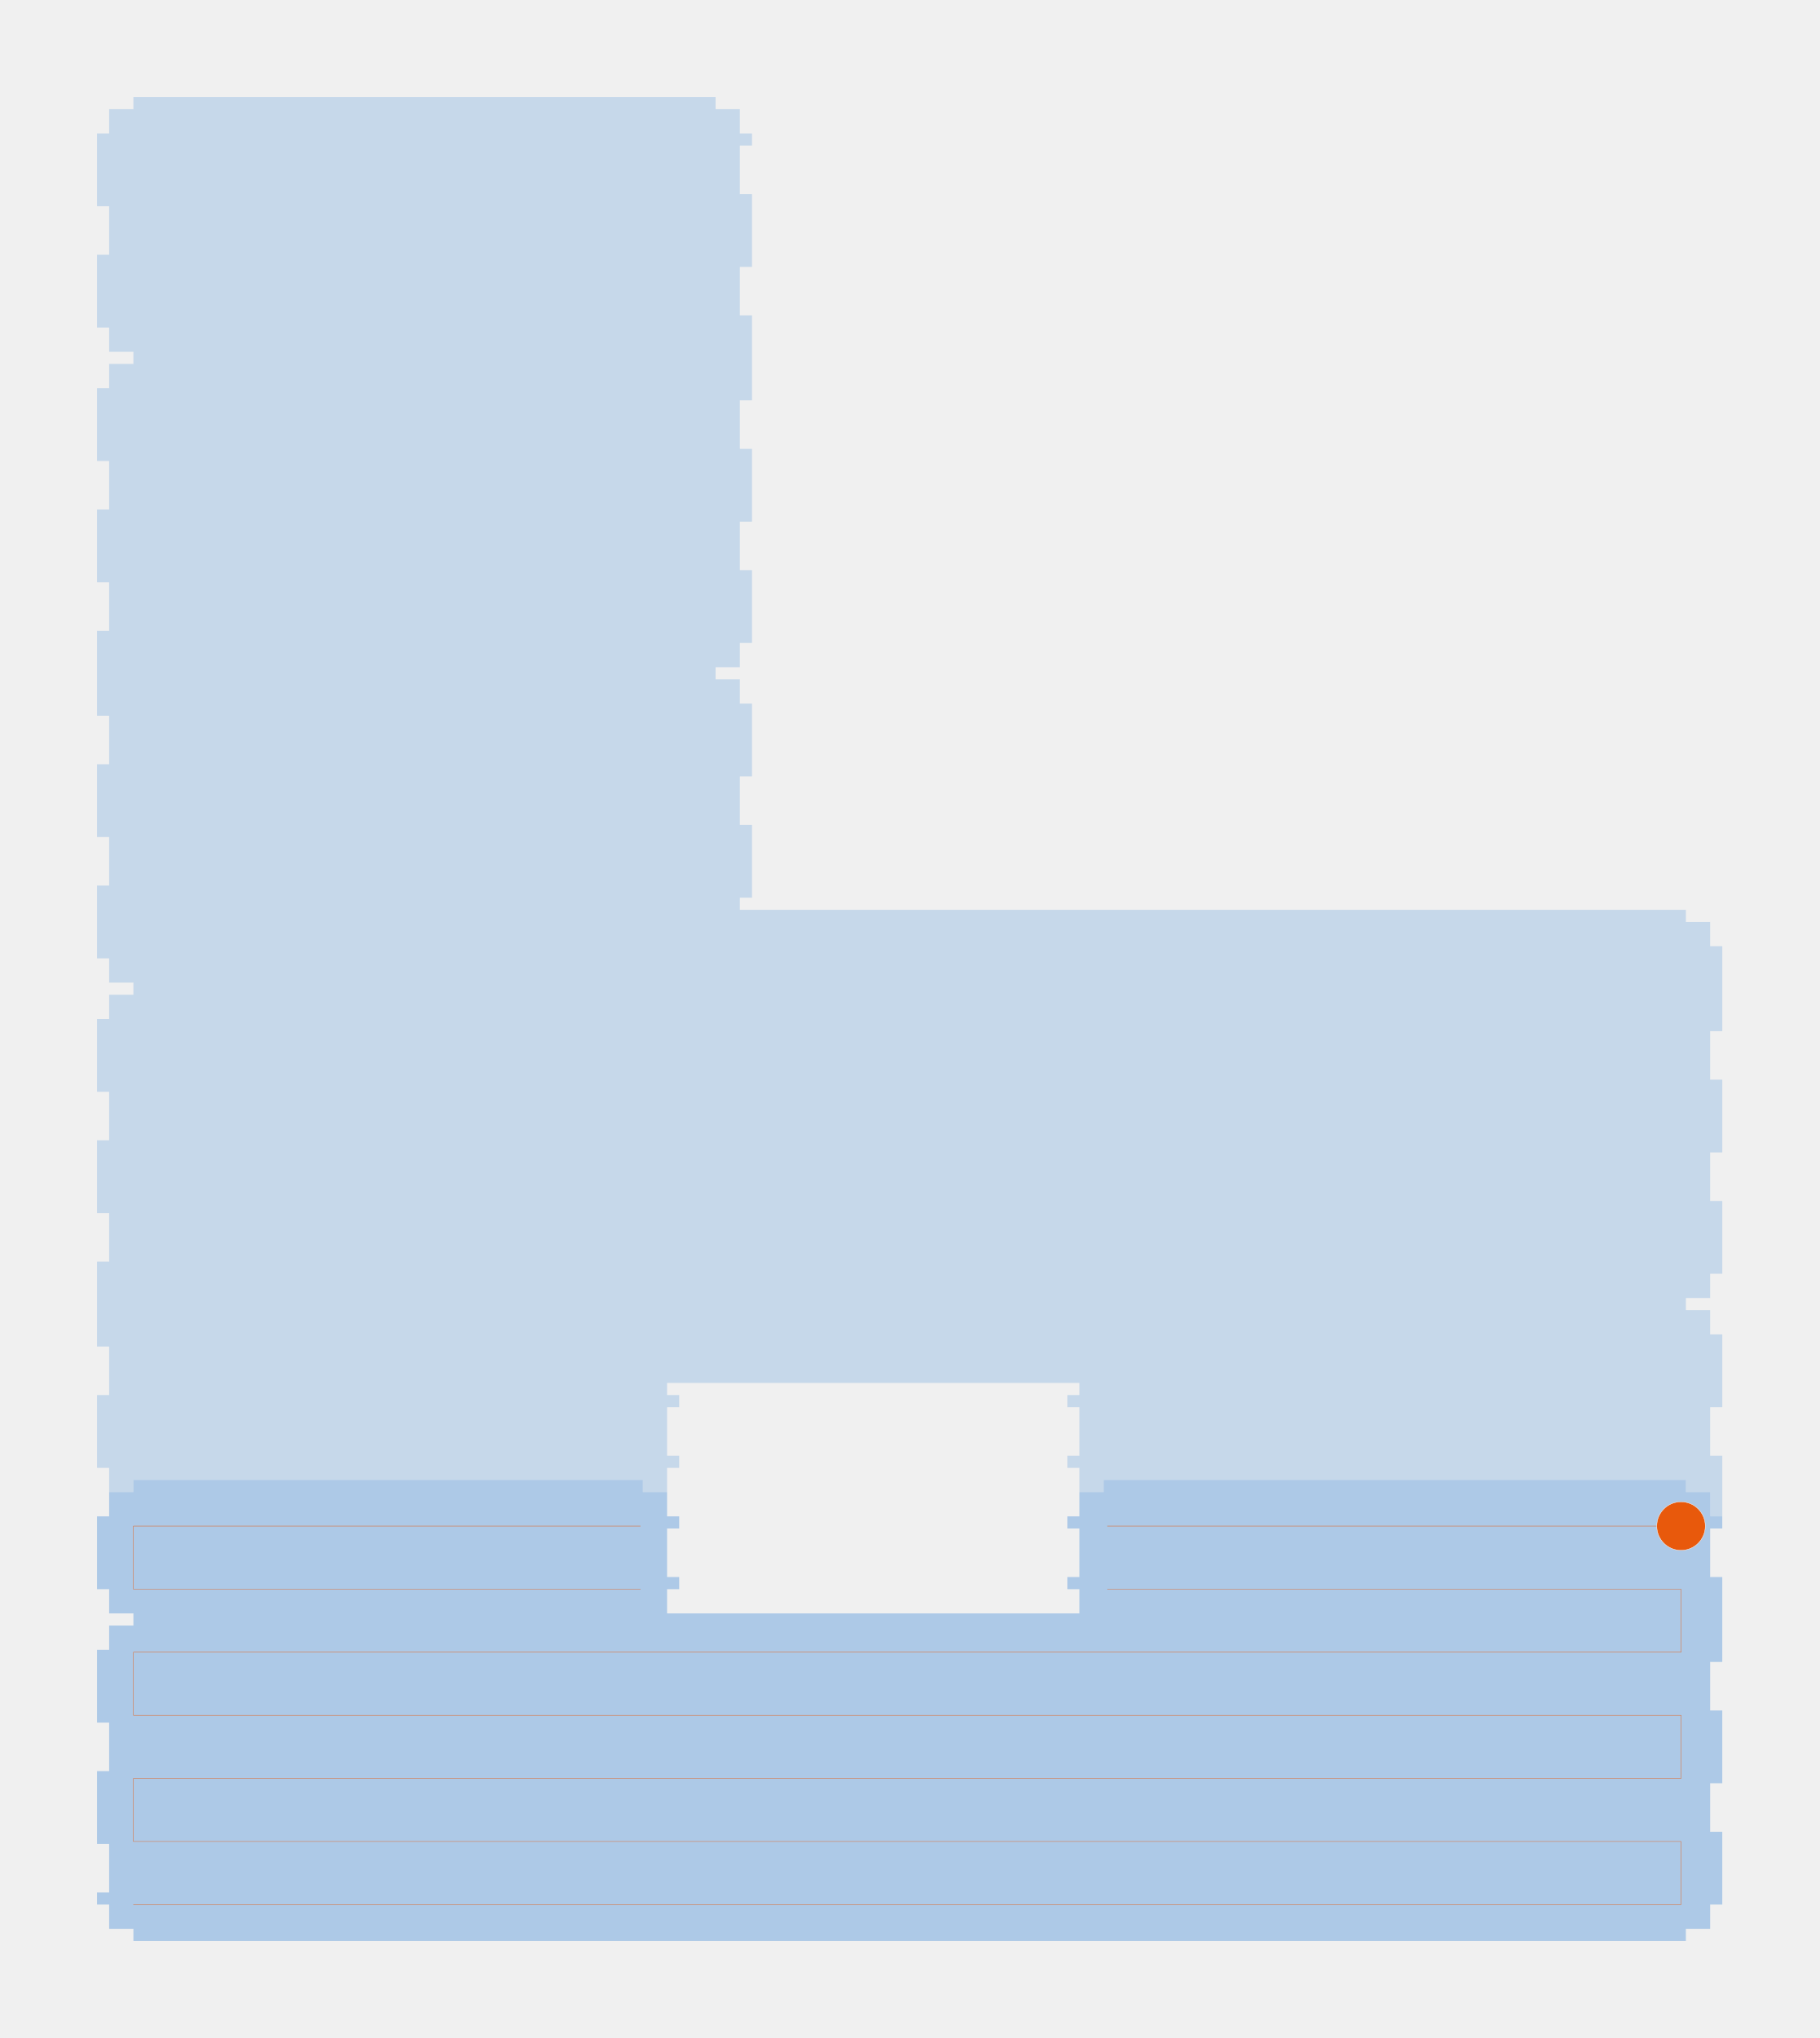
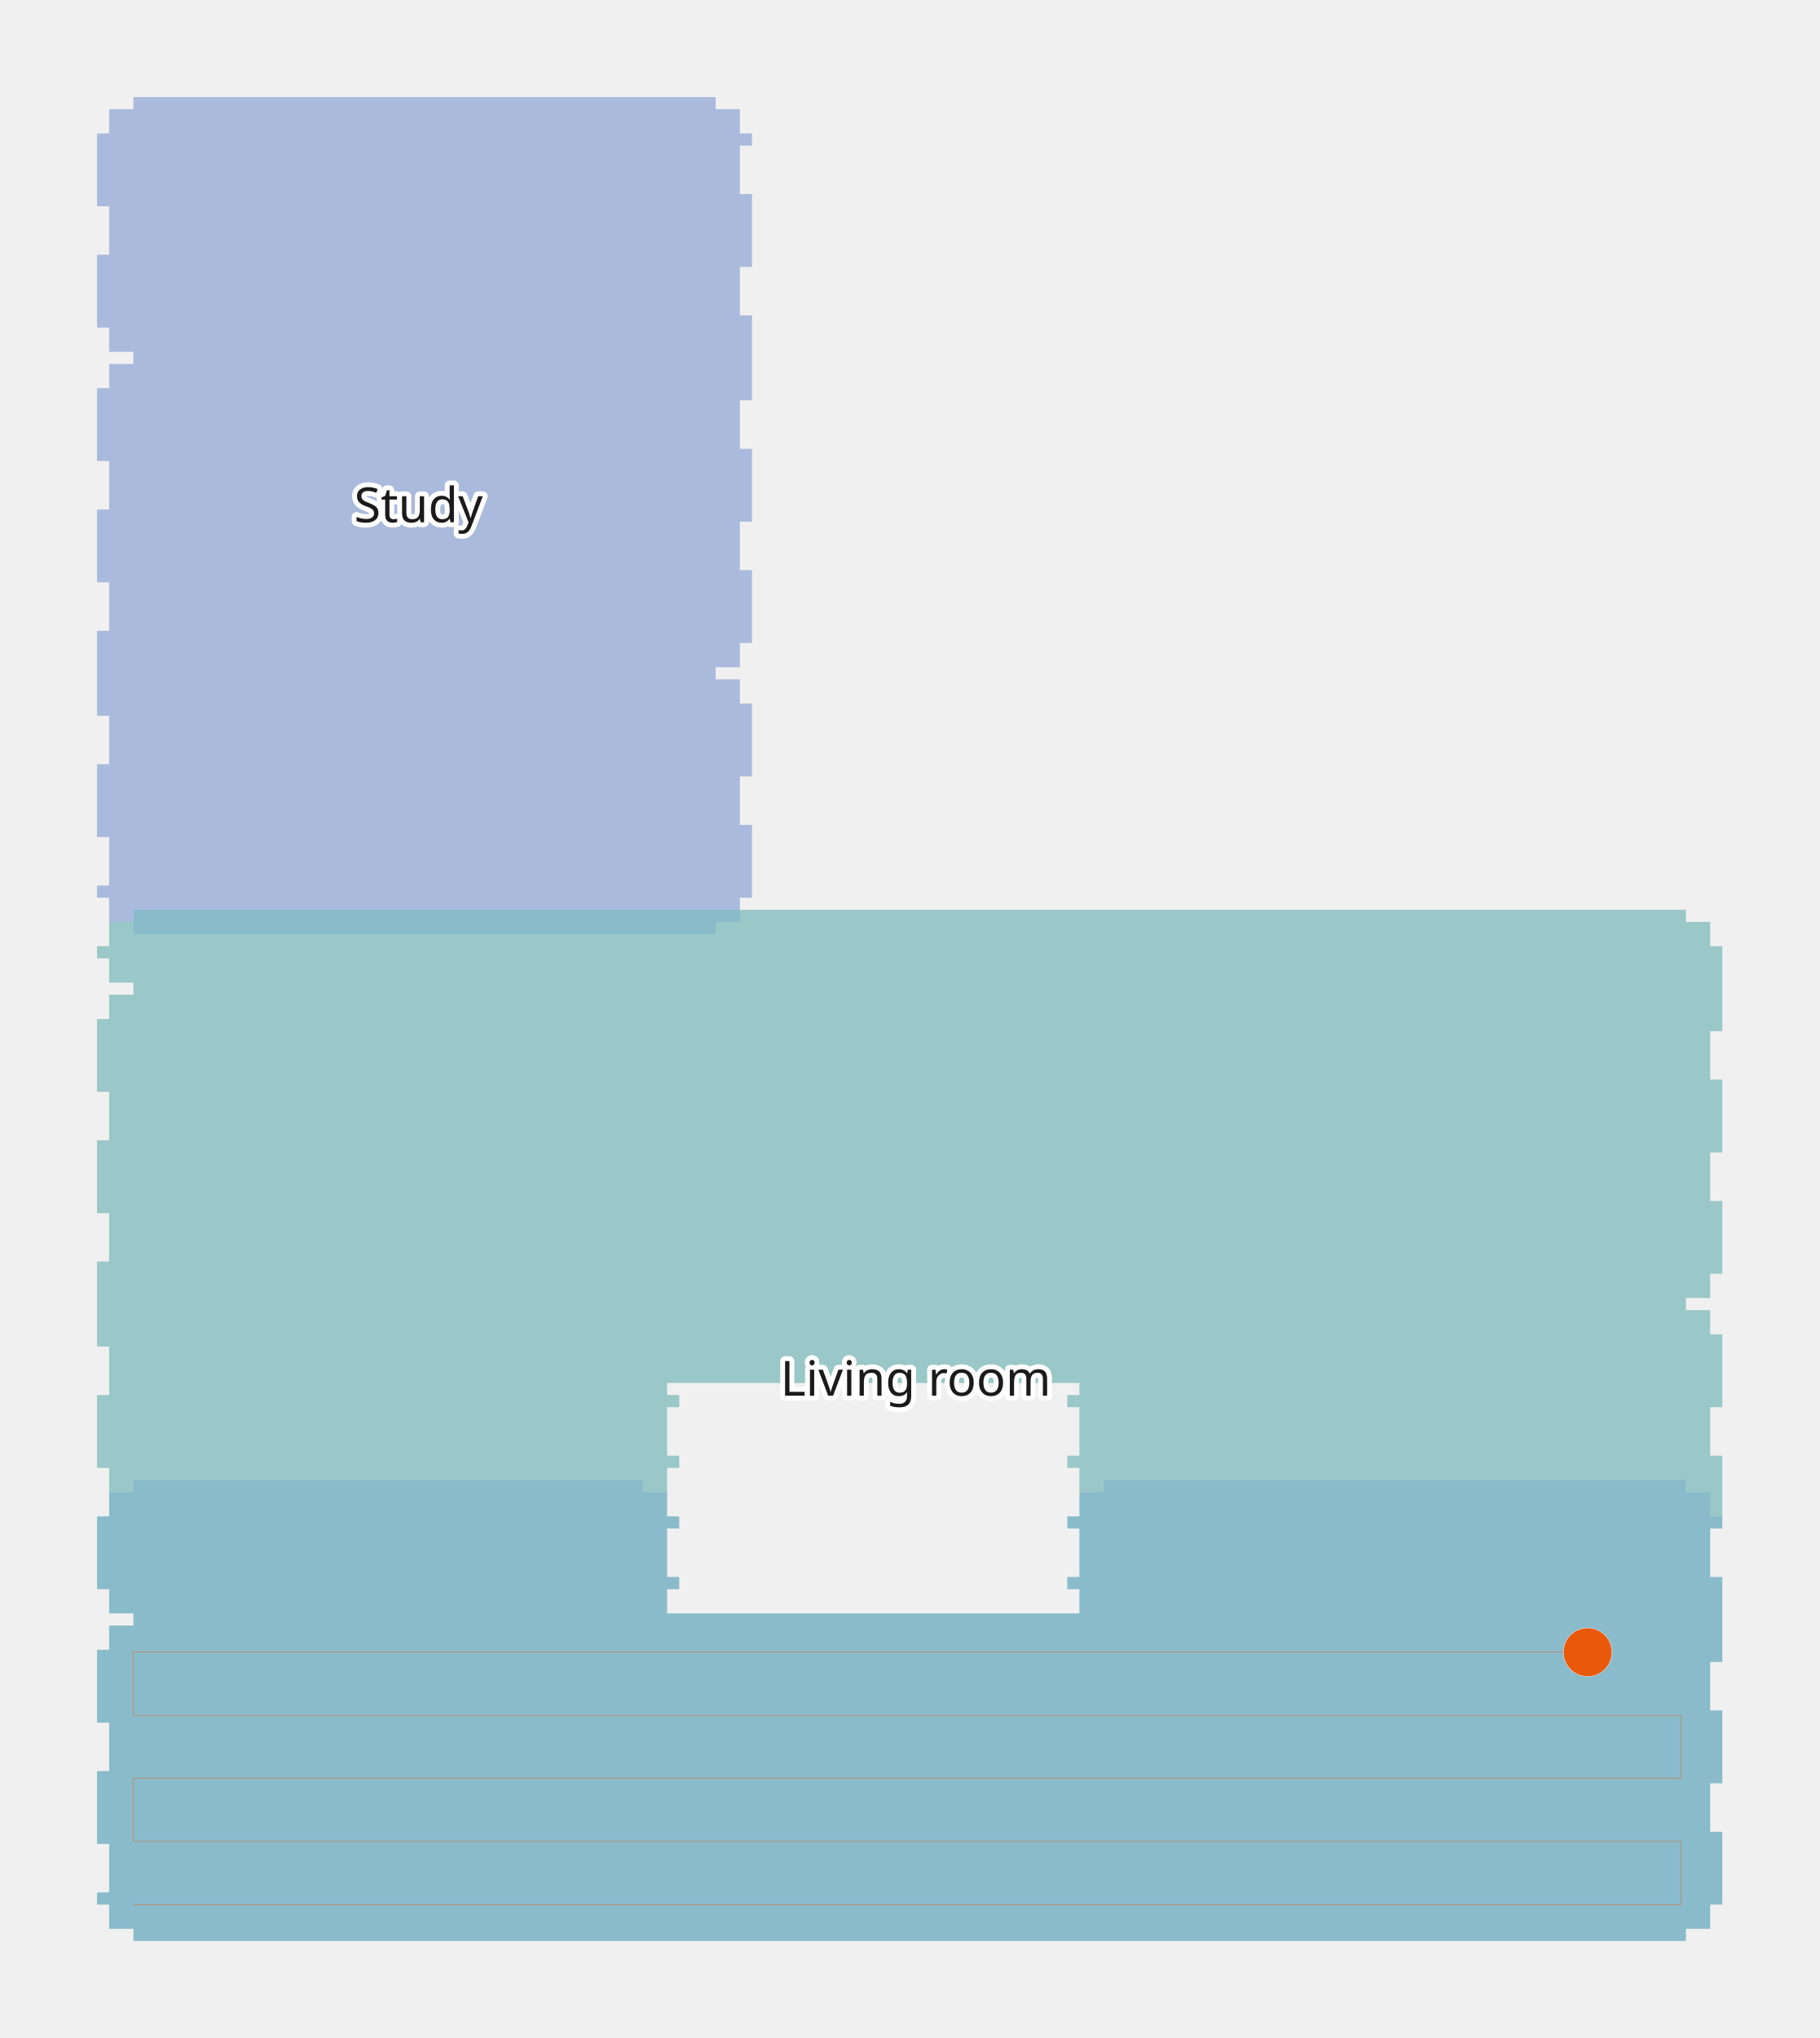
<svg xmlns="http://www.w3.org/2000/svg" role="img" viewBox="0 0 7500 8400">
  <g transform="scale(50)">
-     <path fill="#4a90d9" fill-opacity="0.25" d="M141 124h1v1h-1zM141 123h1v1h-1zM9 122h2v1h-2zM53 122h2v1h-2zM89 122h2v1h-2zM139 122h3v1h-3zM9 121h46v1h-46zM89 121h53v1h-53zM8 120h48v1h-48zM88 120h54v1h-54zM8 119h47v1h-47zM89 119h52v1h-52zM8 118h47v1h-47zM89 118h52v1h-52zM8 117h47v1h-47zM89 117h52v1h-52zM8 116h47v1h-47zM89 116h52v1h-52zM8 115h48v1h-48zM88 115h54v1h-54zM9 114h46v1h-46zM89 114h53v1h-53zM9 113h133v1h-133zM9 112h133v1h-133zM9 111h133v1h-133zM8 110h134v1h-134zM8 109h133v1h-133zM8 108h133v1h-133zM8 107h131v1h-131zM8 106h133v1h-133zM8 105h133v1h-133zM8 104h134v1h-134zM9 103h133v1h-133zM9 102h133v1h-133zM9 101h133v1h-133zM9 100h133v1h-133zM8 99h134v1h-134zM8 98h133v1h-133zM8 97h133v1h-133zM8 96h133v1h-133zM8 95h133v1h-133zM8 94h134v1h-134zM9 93h133v1h-133zM9 92h133v1h-133zM9 91h133v1h-133zM9 90h133v1h-133zM8 89h134v1h-134zM8 88h133v1h-133zM8 87h133v1h-133zM8 86h133v1h-133zM8 85h133v1h-133zM8 84h134v1h-134zM9 83h133v1h-133zM9 82h133v1h-133zM11 81h131v1h-131zM9 80h133v1h-133zM9 79h133v1h-133zM8 78h134v1h-134zM8 77h133v1h-133zM8 76h133v1h-133zM8 75h131v1h-131zM8 74h53v1h-53zM8 73h54v1h-54zM9 72h53v1h-53zM9 71h53v1h-53zM9 70h53v1h-53zM9 69h53v1h-53zM8 68h54v1h-54zM8 67h53v1h-53zM8 66h53v1h-53zM8 65h53v1h-53zM8 64h53v1h-53zM8 63h54v1h-54zM9 62h53v1h-53zM9 61h53v1h-53zM9 60h53v1h-53zM9 59h53v1h-53zM8 58h54v1h-54zM8 57h53v1h-53zM8 56h53v1h-53zM8 55h51v1h-51zM8 54h53v1h-53zM8 53h53v1h-53zM8 52h54v1h-54zM9 51h53v1h-53zM9 50h53v1h-53zM9 49h53v1h-53zM9 48h53v1h-53zM8 47h54v1h-54zM8 46h53v1h-53zM8 45h53v1h-53zM8 44h53v1h-53zM8 43h53v1h-53zM8 42h54v1h-54zM9 41h53v1h-53zM9 40h53v1h-53zM9 39h53v1h-53zM9 38h53v1h-53zM8 37h54v1h-54zM8 36h53v1h-53zM8 35h53v1h-53zM8 34h53v1h-53zM8 33h53v1h-53zM8 32h54v1h-54zM9 31h53v1h-53zM9 30h53v1h-53zM11 29h51v1h-51zM9 28h53v1h-53zM9 27h53v1h-53zM8 26h54v1h-54zM8 25h53v1h-53zM8 24h53v1h-53zM8 23h53v1h-53zM8 22h53v1h-53zM8 21h54v1h-54zM9 20h53v1h-53zM9 19h53v1h-53zM9 18h53v1h-53zM9 17h53v1h-53zM8 16h54v1h-54zM8 15h53v1h-53zM8 14h53v1h-53zM8 13h53v1h-53zM8 12h53v1h-53zM8 11h54v1h-54zM9 10h52v1h-52zM9 9h52v1h-52zM11 8h48v1h-48z" />
-     <path fill="#4a90d9" fill-opacity="0.4" d="M11 159h128v1h-128zM9 158h132v1h-132zM9 157h132v1h-132zM8 156h134v1h-134zM9 155h133v1h-133zM9 154h133v1h-133zM9 153h133v1h-133zM9 152h133v1h-133zM8 151h134v1h-134zM8 150h133v1h-133zM8 149h133v1h-133zM8 148h133v1h-133zM8 147h133v1h-133zM8 146h134v1h-134zM9 145h133v1h-133zM9 144h133v1h-133zM9 143h133v1h-133zM9 142h133v1h-133zM8 141h134v1h-134zM8 140h133v1h-133zM8 139h133v1h-133zM8 138h133v1h-133zM8 137h133v1h-133zM8 136h134v1h-134zM9 135h133v1h-133zM9 134h133v1h-133zM11 133h131v1h-131zM9 132h46v1h-46zM89 132h53v1h-53zM9 131h46v1h-46zM89 131h53v1h-53zM8 130h48v1h-48zM88 130h54v1h-54zM8 129h47v1h-47zM89 129h52v1h-52zM8 128h47v1h-47zM89 128h52v1h-52zM8 127h47v1h-47zM89 127h52v1h-52zM8 126h47v1h-47zM89 126h52v1h-52zM8 125h48v1h-48zM88 125h54v1h-54zM9 124h46v1h-46zM89 124h52v1h-52zM9 123h46v1h-46zM89 123h52v1h-52zM11 122h42v1h-42zM91 122h48v1h-48z" />
+     <path fill="#31a354" fill-opacity="0.3" d="M11 159h128v1h-128zM9 158h132v1h-132zM9 157h132v1h-132zM8 156h134v1h-134zM9 155h133v1h-133zM9 154h133v1h-133zM9 153h133v1h-133zM9 152h133v1h-133zM8 151h134v1h-134zM8 150h133v1h-133zM8 149h133v1h-133zM8 148h133v1h-133zM8 147h133v1h-133zM8 146h134v1h-134zM9 145h133v1h-133zM9 144h133v1h-133zM9 143h133v1h-133zM9 142h133v1h-133zM8 141h134v1h-134zM8 140h133v1h-133zM8 139h133v1h-133zM8 138h133v1h-133zM8 137h133v1h-133zM8 136h134v1h-134zM9 135h133v1h-133zM9 134h133v1h-133zM11 133h131v1h-131zM9 132h46v1h-46zM89 132h53v1h-53zM9 131h46v1h-46zM89 131h53v1h-53zM8 130h48v1h-48zM88 130h54v1h-54zM8 129h47v1h-47zM89 129h52v1h-52zM8 128h47v1h-47zM89 128h52v1h-52zM8 127h47v1h-47zM89 127h52v1h-52zM8 126h47v1h-47zM89 126h52v1h-52zM8 125h48v1h-48zM88 125h54v1h-54zM9 124h46v1h-46zM89 124h53v1h-53zM9 123h46v1h-46zM89 123h53v1h-53zM9 122h46v1h-46zM89 122h53v1h-53zM9 121h46v1h-46zM89 121h53v1h-53zM8 120h48v1h-48zM88 120h54v1h-54zM8 119h47v1h-47zM89 119h52v1h-52zM8 118h47v1h-47zM89 118h52v1h-52zM8 117h47v1h-47zM89 117h52v1h-52zM8 116h47v1h-47zM89 116h52v1h-52zM8 115h48v1h-48zM88 115h54v1h-54zM9 114h46v1h-46zM89 114h53v1h-53zM9 113h133v1h-133zM9 112h133v1h-133zM9 111h133v1h-133zM8 110h134v1h-134zM8 109h133v1h-133zM8 108h133v1h-133zM8 107h131v1h-131zM8 106h133v1h-133zM8 105h133v1h-133zM8 104h134v1h-134zM9 103h133v1h-133zM9 102h133v1h-133zM9 101h133v1h-133zM9 100h133v1h-133zM8 99h134v1h-134zM8 98h133v1h-133zM8 97h133v1h-133zM8 96h133v1h-133zM8 95h133v1h-133zM8 94h134v1h-134zM9 93h133v1h-133zM9 92h133v1h-133zM9 91h133v1h-133zM9 90h133v1h-133zM8 89h134v1h-134zM8 88h133v1h-133zM8 87h133v1h-133zM8 86h133v1h-133zM8 85h133v1h-133zM8 84h134v1h-134zM9 83h133v1h-133zM9 82h133v1h-133zM11 81h131v1h-131zM9 80h133v1h-133zM9 79h133v1h-133zM8 78h134v1h-134zM9 77h132v1h-132zM9 76h132v1h-132zM11 75h128v1h-128z" />
+     <path fill="#756bb1" fill-opacity="0.3" d="M9 75h2v1h-2zM9 74h52v1h-52zM8 73h54v1h-54zM9 72h53v1h-53zM9 71h53v1h-53zM9 70h53v1h-53zM9 69h53v1h-53zM8 68h54v1h-54zM8 67h53v1h-53zM8 66h53v1h-53zM8 65h53v1h-53zM8 64h53v1h-53zM8 63h54v1h-54zM9 62h53v1h-53zM9 61h53v1h-53zM9 60h53v1h-53zM9 59h53v1h-53zM8 58h54v1h-54zM8 57h53v1h-53zM8 56h53v1h-53zM8 55h51v1h-51zM8 54h53v1h-53zM8 53h53v1h-53zM8 52h54v1h-54zM9 51h53v1h-53zM9 50h53v1h-53zM9 49h53v1h-53zM9 48h53v1h-53zM8 47h54v1h-54zM8 46h53v1h-53zM8 45h53v1h-53zM8 44h53v1h-53zM8 43h53v1h-53zM8 42h54v1h-54zM9 41h53v1h-53zM9 40h53v1h-53zM9 39h53v1h-53zM9 38h53v1h-53zM8 37h54v1h-54zM8 36h53v1h-53zM8 35h53v1h-53zM8 34h53v1h-53zM8 33h53v1h-53zM8 32h54v1h-54zM9 31h53v1h-53zM9 30h53v1h-53zM11 29h51v1h-51zM9 28h53v1h-53zM9 27h53v1h-53zM8 26h54v1h-54zM8 25h53v1h-53zM8 24h53v1h-53zM8 23h53v1h-53zM8 22h53v1h-53zM8 21h54v1h-54zM9 20h53v1h-53zM9 19h53v1h-53zM9 18h53v1h-53zM9 17h53v1h-53zM8 16h54v1h-54zM8 15h53v1h-53zM8 14h53v1h-53zM8 13h53v1h-53zM8 12h53v1h-53zM8 11h54v1h-54zM9 10h52v1h-52zM9 9h52v1h-52zM11 8h48v1h-48z" />
+     <path fill="#4a90d9" fill-opacity="0.25" d="M141 124h1v1h-1zM141 123h1v1h-1zM9 122h2v1h-2zM53 122h2v1h-2zM89 122h2v1h-2zM139 122h3v1h-3zM9 121h46v1h-46zM89 121h53v1h-53zM8 120h48v1h-48zM88 120h54v1h-54zM8 119h47v1h-47zM89 119h52v1h-52zM8 118h47v1h-47zM89 118h52v1h-52zM8 117h47v1h-47zM89 117h52v1h-52zM8 116h47v1h-47zM89 116h52v1h-52zM8 115h48v1h-48zM88 115h54v1h-54zM9 114h46v1h-46zM89 114h53v1h-53zM9 113h133v1h-133zM9 112h133v1h-133zM9 111h133v1h-133zM8 110h134v1h-134zM8 109h133v1h-133zM8 108h133v1h-133zM8 107h131v1h-131zM8 106h133v1h-133zM8 105h133v1h-133zM8 104h134v1h-134zM9 103h133v1h-133zM9 102h133v1h-133zM9 101h133v1h-133zM9 100h133v1h-133zM8 99h134v1h-134zM8 98h133v1h-133zM8 97h133v1h-133zM8 96h133v1h-133zM8 95h133v1h-133zM8 94h134v1h-134zM9 93h133v1h-133zM9 92h133v1h-133zM9 91h133v1h-133zM9 90h133v1h-133zM8 89h134v1h-134zM8 88h133v1h-133zM8 87h133v1h-133zM8 86h133v1h-133zM8 85h133v1h-133zM8 84h134v1h-134zM9 83h133v1h-133zM9 82h133v1h-133zM11 81h131v1h-131zM9 80h133v1h-133zM9 79h133v1h-133zM8 78h134v1h-134zM9 77h132v1h-132zM9 76h2v1h-2zM59 76h82v1h-82zM9 75h2v1h-2zM61 75h78v1h-78zM9 74h52v1h-52zM8 73h54v1h-54zM9 72h53v1h-53zM9 71h53v1h-53zM9 70h53v1h-53zM9 69h53v1h-53zM8 68h54v1h-54zM8 67h53v1h-53zM8 66h53v1h-53zM8 65h53v1h-53zM8 64h53v1h-53zM8 63h54v1h-54zM9 62h53v1h-53zM9 61h53v1h-53zM9 60h53v1h-53zM9 59h53v1h-53zM8 58h54v1h-54zM8 57h53v1h-53zM8 56h53v1h-53zM8 55h51v1h-51zM8 54h53v1h-53zM8 53h53v1h-53zM8 52h54v1h-54zM9 51h53v1h-53zM9 50h53v1h-53zM9 49h53v1h-53zM9 48h53v1h-53zM8 47h54v1h-54zM8 46h53v1h-53zM8 45h53v1h-53zM8 44h53v1h-53zM8 43h53v1h-53zM8 42h54v1h-54zM9 41h53v1h-53zM9 40h53v1h-53zM9 39h53v1h-53zM9 38h53v1h-53zM8 37h54v1h-54zM8 36h53v1h-53zM8 35h53v1h-53zM8 34h53v1h-53zM8 33h53v1h-53zM8 32h54v1h-54zM9 31h53v1h-53zM9 30h53v1h-53zM11 29h51v1h-51zM9 28h53v1h-53zM9 27h53v1h-53zM8 26h54v1h-54zM8 25h53v1h-53zM8 24h53v1h-53zM8 23h53v1h-53zM8 22h53v1h-53zM8 21h54v1h-54zM9 20h53v1h-53zM9 19h53v1h-53zM9 18h53v1h-53zM9 17h53v1h-53zM8 16h54v1h-54zM8 15h53v1h-53zM8 14h53v1h-53zM8 13h53v1h-53zM8 12h53v1h-53zM8 11h54v1h-54zM9 10h52v1h-52zM9 9h52v1h-52zM11 8h48v1h-48z" />
+     <path fill="#4a90d9" fill-opacity="0.4" d="M11 159h128v1h-128zM9 158h132v1h-132zM9 157h132v1h-132zM8 156h134v1h-134zM9 155h133v1h-133zM9 154h133v1h-133zM9 153h133v1h-133zM9 152h133v1h-133zM8 151h134v1h-134zM8 150h133v1h-133zM8 149h133v1h-133zM8 148h133v1h-133zM8 147h133v1h-133zM8 146h134v1h-134zM9 145h133v1h-133zM9 144h133v1h-133zM9 143h133v1h-133zM9 142h133v1h-133zM8 141h134v1h-134zM8 140h133v1h-133zM8 139h133v1h-133zM8 138h133v1h-133zM8 137h133v1h-133zM8 136h134v1h-134zM9 135h133v1h-133zM9 134h133v1h-133zM11 133h131v1h-131zM9 132h46v1h-46zM89 132h53v1h-53zM9 131h46v1h-46zM89 131h53v1h-53zM8 130h48v1h-48zM88 130h54v1h-54zM8 129h47v1h-47zM89 129h52v1h-52zM8 128h47v1h-47zM89 128h52v1h-52zM8 127h47v1h-47zM89 127h52v1h-52zM8 126h47v1h-47zM89 126h52v1h-52zM8 125h48v1h-48zM88 125h54v1h-54zM9 124h46v1h-46zM89 124h52v1h-52zM9 123h46v1h-46zM89 123h52v1h-52zM11 122h42v1h-42zM91 122h48v1h-48zM11 76h48v1h-48zM11 75h50v1h-50z" />
  </g>
  <g fill="none" stroke="#e8590c" stroke-width="1.5" stroke-linecap="round" stroke-linejoin="round">
-     <polyline vector-effect="non-scaling-stroke" points="550,7850 605,7850 660,7850 715,7850 770,7850 825,7850 880,7850 935,7850 990,7850 1045,7850 1100,7850 1155,7850 1210,7850 1265,7850 1320,7850 1375,7850 1430,7850 1485,7850 1540,7850 1595,7850 1650,7850 1705,7850 1760,7850 1815,7850 1870,7850 1925,7850 1980,7850 2035,7850 2090,7850 2145,7850 2200,7850 2255,7850 2310,7850 2365,7850 2420,7850 2475,7850 2530,7850 2585,7850 2640,7850 2695,7850 2750,7850 2805,7850 2860,7850 2915,7850 2970,7850 3025,7850 3080,7850 3135,7850 3190,7850 3245,7850 3300,7850 3355,7850 3410,7850 3465,7850 3520,7850 3575,7850 3630,7850 3685,7850 3740,7850 3795,7850 3850,7850 3905,7850 3960,7850 4015,7850 4070,7850 4125,7850 4180,7850 4235,7850 4290,7850 4345,7850 4400,7850 4455,7850 4510,7850 4565,7850 4620,7850 4675,7850 4730,7850 4785,7850 4840,7850 4895,7850 4950,7850 5005,7850 5060,7850 5115,7850 5170,7850 5225,7850 5280,7850 5335,7850 5390,7850 5445,7850 5500,7850 5555,7850 5610,7850 5665,7850 5720,7850 5775,7850 5830,7850 5885,7850 5940,7850 5995,7850 6050,7850 6105,7850 6160,7850 6215,7850 6270,7850 6325,7850 6380,7850 6435,7850 6490,7850 6545,7850 6600,7850 6655,7850 6710,7850 6765,7850 6820,7850 6875,7850 6930,7850 6930,7590 6875,7590 6820,7590 6765,7590 6710,7590 6655,7590 6600,7590 6545,7590 6490,7590 6435,7590 6380,7590 6325,7590 6270,7590 6215,7590 6160,7590 6105,7590 6050,7590 5995,7590 5940,7590 5885,7590 5830,7590 5775,7590 5720,7590 5665,7590 5610,7590 5555,7590 5500,7590 5445,7590 5390,7590 5335,7590 5280,7590 5225,7590 5170,7590 5115,7590 5060,7590 5005,7590 4950,7590 4895,7590 4840,7590 4785,7590 4730,7590 4675,7590 4620,7590 4565,7590 4510,7590 4455,7590 4400,7590 4345,7590 4290,7590 4235,7590 4180,7590 4125,7590 4070,7590 4015,7590 3960,7590 3905,7590 3850,7590 3795,7590 3740,7590 3685,7590 3630,7590 3575,7590 3520,7590 3465,7590 3410,7590 3355,7590 3300,7590 3245,7590 3190,7590 3135,7590 3080,7590 3025,7590 2970,7590 2915,7590 2860,7590 2805,7590 2750,7590 2695,7590 2640,7590 2585,7590 2530,7590 2475,7590 2420,7590 2365,7590 2310,7590 2255,7590 2200,7590 2145,7590 2090,7590 2035,7590 1980,7590 1925,7590 1870,7590 1815,7590 1760,7590 1705,7590 1650,7590 1595,7590 1540,7590 1485,7590 1430,7590 1375,7590 1320,7590 1265,7590 1210,7590 1155,7590 1100,7590 1045,7590 990,7590 935,7590 880,7590 825,7590 770,7590 715,7590 660,7590 605,7590 550,7590 550,7330 605,7330 660,7330 715,7330 770,7330 825,7330 880,7330 935,7330 990,7330 1045,7330 1100,7330 1155,7330 1210,7330 1265,7330 1320,7330 1375,7330 1430,7330 1485,7330 1540,7330 1595,7330 1650,7330 1705,7330 1760,7330 1815,7330 1870,7330 1925,7330 1980,7330 2035,7330 2090,7330 2145,7330 2200,7330 2255,7330 2310,7330 2365,7330 2420,7330 2475,7330 2530,7330 2585,7330 2640,7330 2695,7330 2750,7330 2805,7330 2860,7330 2915,7330 2970,7330 3025,7330 3080,7330 3135,7330 3190,7330 3245,7330 3300,7330 3355,7330 3410,7330 3465,7330 3520,7330 3575,7330 3630,7330 3685,7330 3740,7330 3795,7330 3850,7330 3905,7330 3960,7330 4015,7330 4070,7330 4125,7330 4180,7330 4235,7330 4290,7330 4345,7330 4400,7330 4455,7330 4510,7330 4565,7330 4620,7330 4675,7330 4730,7330 4785,7330 4840,7330 4895,7330 4950,7330 5005,7330 5060,7330 5115,7330 5170,7330 5225,7330 5280,7330 5335,7330 5390,7330 5445,7330 5500,7330 5555,7330 5610,7330 5665,7330 5720,7330 5775,7330 5830,7330 5885,7330 5940,7330 5995,7330 6050,7330 6105,7330 6160,7330 6215,7330 6270,7330 6325,7330 6380,7330 6435,7330 6490,7330 6545,7330 6600,7330 6655,7330 6710,7330 6765,7330 6820,7330 6875,7330 6930,7330 6930,7070 6875,7070 6820,7070 6765,7070 6710,7070 6655,7070 6600,7070 6545,7070 6490,7070 6435,7070 6380,7070 6325,7070 6270,7070 6215,7070 6160,7070 6105,7070 6050,7070 5995,7070 5940,7070 5885,7070 5830,7070 5775,7070 5720,7070 5665,7070 5610,7070 5555,7070 5500,7070 5445,7070 5390,7070 5335,7070 5280,7070 5225,7070 5170,7070 5115,7070 5060,7070 5005,7070 4950,7070 4895,7070 4840,7070 4785,7070 4730,7070 4675,7070 4620,7070 4565,7070 4510,7070 4455,7070 4400,7070 4345,7070 4290,7070 4235,7070 4180,7070 4125,7070 4070,7070 4015,7070 3960,7070 3905,7070 3850,7070 3795,7070 3740,7070 3685,7070 3630,7070 3575,7070 3520,7070 3465,7070 3410,7070 3355,7070 3300,7070 3245,7070 3190,7070 3135,7070 3080,7070 3025,7070 2970,7070 2915,7070 2860,7070 2805,7070 2750,7070 2695,7070 2640,7070 2585,7070 2530,7070 2475,7070 2420,7070 2365,7070 2310,7070 2255,7070 2200,7070 2145,7070 2090,7070 2035,7070 1980,7070 1925,7070 1870,7070 1815,7070 1760,7070 1705,7070 1650,7070 1595,7070 1540,7070 1485,7070 1430,7070 1375,7070 1320,7070 1265,7070 1210,7070 1155,7070 1100,7070 1045,7070 990,7070 935,7070 880,7070 825,7070 770,7070 715,7070 660,7070 605,7070 550,7070 550,6810 605,6810 660,6810 715,6810 770,6810 825,6810 880,6810 935,6810 990,6810 1045,6810 1100,6810 1155,6810 1210,6810 1265,6810 1320,6810 1375,6810 1430,6810 1485,6810 1540,6810 1595,6810 1650,6810 1705,6810 1760,6810 1815,6810 1870,6810 1925,6810 1980,6810 2035,6810 2090,6810 2145,6810 2200,6810 2255,6810 2310,6810 2365,6810 2420,6810 2475,6810 2530,6810 2585,6810 2640,6810 2695,6810 2750,6810 2805,6810 2860,6810 2915,6810 2970,6810 3025,6810 3080,6810 3135,6810 3190,6810 3245,6810 3300,6810 3355,6810 3410,6810 3465,6810 3520,6810 3575,6810 3630,6810 3685,6810 3740,6810 3795,6810 3850,6810 3905,6810 3960,6810 4015,6810 4070,6810 4125,6810 4180,6810 4235,6810 4290,6810 4345,6810 4400,6810 4455,6810 4510,6810 4565,6810 4620,6810 4675,6810 4730,6810 4785,6810 4840,6810 4895,6810 4950,6810 5005,6810 5060,6810 5115,6810 5170,6810 5225,6810 5280,6810 5335,6810 5390,6810 5445,6810 5500,6810 5555,6810 5610,6810 5665,6810 5720,6810 5775,6810 5830,6810 5885,6810 5940,6810 5995,6810 6050,6810 6105,6810 6160,6810 6215,6810 6270,6810 6325,6810 6380,6810 6435,6810 6490,6810 6545,6810 6600,6810 6655,6810 6710,6810 6765,6810 6820,6810 6875,6810 6930,6810 6930,6550 6875,6550 6820,6550 6765,6550 6710,6550 6655,6550 6600,6550 6545,6550 6490,6550 6435,6550 6380,6550 6325,6550 6270,6550 6215,6550 6160,6550 6105,6550 6050,6550 5995,6550 5940,6550 5885,6550 5830,6550 5775,6550 5720,6550 5665,6550 5610,6550 5555,6550 5500,6550 5445,6550 5390,6550 5335,6550 5280,6550 5225,6550 5170,6550 5115,6550 5060,6550 5005,6550 4950,6550 4895,6550 4840,6550 4785,6550 4730,6550 4675,6550 4620,6550 4565,6550" />
-     <polyline vector-effect="non-scaling-stroke" points="2640,6550 2585,6550 2530,6550 2475,6550 2420,6550 2365,6550 2310,6550 2255,6550 2200,6550 2145,6550 2090,6550 2035,6550 1980,6550 1925,6550 1870,6550 1815,6550 1760,6550 1705,6550 1650,6550 1595,6550 1540,6550 1485,6550 1430,6550 1375,6550 1320,6550 1265,6550 1210,6550 1155,6550 1100,6550 1045,6550 990,6550 935,6550 880,6550 825,6550 770,6550 715,6550 660,6550 605,6550 550,6550 550,6290 605,6290 660,6290 715,6290 770,6290 825,6290 880,6290 935,6290 990,6290 1045,6290 1100,6290 1155,6290 1210,6290 1265,6290 1320,6290 1375,6290 1430,6290 1485,6290 1540,6290 1595,6290 1650,6290 1705,6290 1760,6290 1815,6290 1870,6290 1925,6290 1980,6290 2035,6290 2090,6290 2145,6290 2200,6290 2255,6290 2310,6290 2365,6290 2420,6290 2475,6290 2530,6290 2585,6290 2640,6290" />
-     <polyline vector-effect="non-scaling-stroke" points="4565,6290 4620,6290 4675,6290 4730,6290 4785,6290 4840,6290 4895,6290 4950,6290 5005,6290 5060,6290 5115,6290 5170,6290 5225,6290 5280,6290 5335,6290 5390,6290 5445,6290 5500,6290 5555,6290 5610,6290 5665,6290 5720,6290 5775,6290 5830,6290 5885,6290 5940,6290 5995,6290 6050,6290 6105,6290 6160,6290 6215,6290 6270,6290 6325,6290 6380,6290 6435,6290 6490,6290 6545,6290 6600,6290 6655,6290 6710,6290 6765,6290 6820,6290 6875,6290 6930,6290" />
+     <polyline vector-effect="non-scaling-stroke" points="550,7850 605,7850 660,7850 715,7850 770,7850 825,7850 880,7850 935,7850 990,7850 1045,7850 1100,7850 1155,7850 1210,7850 1265,7850 1320,7850 1375,7850 1430,7850 1485,7850 1540,7850 1595,7850 1650,7850 1705,7850 1760,7850 1815,7850 1870,7850 1925,7850 1980,7850 2035,7850 2090,7850 2145,7850 2200,7850 2255,7850 2310,7850 2365,7850 2420,7850 2475,7850 2530,7850 2585,7850 2640,7850 2695,7850 2750,7850 2805,7850 2860,7850 2915,7850 2970,7850 3025,7850 3080,7850 3135,7850 3190,7850 3245,7850 3300,7850 3355,7850 3410,7850 3465,7850 3520,7850 3575,7850 3630,7850 3685,7850 3740,7850 3795,7850 3850,7850 3905,7850 3960,7850 4015,7850 4070,7850 4125,7850 4180,7850 4235,7850 4290,7850 4345,7850 4400,7850 4455,7850 4510,7850 4565,7850 4620,7850 4675,7850 4730,7850 4785,7850 4840,7850 4895,7850 4950,7850 5005,7850 5060,7850 5115,7850 5170,7850 5225,7850 5280,7850 5335,7850 5390,7850 5445,7850 5500,7850 5555,7850 5610,7850 5665,7850 5720,7850 5775,7850 5830,7850 5885,7850 5940,7850 5995,7850 6050,7850 6105,7850 6160,7850 6215,7850 6270,7850 6325,7850 6380,7850 6435,7850 6490,7850 6545,7850 6600,7850 6655,7850 6710,7850 6765,7850 6820,7850 6875,7850 6930,7850 6930,7590 6875,7590 6820,7590 6765,7590 6710,7590 6655,7590 6600,7590 6545,7590 6490,7590 6435,7590 6380,7590 6325,7590 6270,7590 6215,7590 6160,7590 6105,7590 6050,7590 5995,7590 5940,7590 5885,7590 5830,7590 5775,7590 5720,7590 5665,7590 5610,7590 5555,7590 5500,7590 5445,7590 5390,7590 5335,7590 5280,7590 5225,7590 5170,7590 5115,7590 5060,7590 5005,7590 4950,7590 4895,7590 4840,7590 4785,7590 4730,7590 4675,7590 4620,7590 4565,7590 4510,7590 4455,7590 4400,7590 4345,7590 4290,7590 4235,7590 4180,7590 4125,7590 4070,7590 4015,7590 3960,7590 3905,7590 3850,7590 3795,7590 3740,7590 3685,7590 3630,7590 3575,7590 3520,7590 3465,7590 3410,7590 3355,7590 3300,7590 3245,7590 3190,7590 3135,7590 3080,7590 3025,7590 2970,7590 2915,7590 2860,7590 2805,7590 2750,7590 2695,7590 2640,7590 2585,7590 2530,7590 2475,7590 2420,7590 2365,7590 2310,7590 2255,7590 2200,7590 2145,7590 2090,7590 2035,7590 1980,7590 1925,7590 1870,7590 1815,7590 1760,7590 1705,7590 1650,7590 1595,7590 1540,7590 1485,7590 1430,7590 1375,7590 1320,7590 1265,7590 1210,7590 1155,7590 1100,7590 1045,7590 990,7590 935,7590 880,7590 825,7590 770,7590 715,7590 660,7590 605,7590 550,7590 550,7330 605,7330 660,7330 715,7330 770,7330 825,7330 880,7330 935,7330 990,7330 1045,7330 1100,7330 1155,7330 1210,7330 1265,7330 1320,7330 1375,7330 1430,7330 1485,7330 1540,7330 1595,7330 1650,7330 1705,7330 1760,7330 1815,7330 1870,7330 1925,7330 1980,7330 2035,7330 2090,7330 2145,7330 2200,7330 2255,7330 2310,7330 2365,7330 2420,7330 2475,7330 2530,7330 2585,7330 2640,7330 2695,7330 2750,7330 2805,7330 2860,7330 2915,7330 2970,7330 3025,7330 3080,7330 3135,7330 3190,7330 3245,7330 3300,7330 3355,7330 3410,7330 3465,7330 3520,7330 3575,7330 3630,7330 3685,7330 3740,7330 3795,7330 3850,7330 3905,7330 3960,7330 4015,7330 4070,7330 4125,7330 4180,7330 4235,7330 4290,7330 4345,7330 4400,7330 4455,7330 4510,7330 4565,7330 4620,7330 4675,7330 4730,7330 4785,7330 4840,7330 4895,7330 4950,7330 5005,7330 5060,7330 5115,7330 5170,7330 5225,7330 5280,7330 5335,7330 5390,7330 5445,7330 5500,7330 5555,7330 5610,7330 5665,7330 5720,7330 5775,7330 5830,7330 5885,7330 5940,7330 5995,7330 6050,7330 6105,7330 6160,7330 6215,7330 6270,7330 6325,7330 6380,7330 6435,7330 6490,7330 6545,7330 6600,7330 6655,7330 6710,7330 6765,7330 6820,7330 6875,7330 6930,7330 6930,7070 6875,7070 6820,7070 6765,7070 6710,7070 6655,7070 6600,7070 6545,7070 6490,7070 6435,7070 6380,7070 6325,7070 6270,7070 6215,7070 6160,7070 6105,7070 6050,7070 5995,7070 5940,7070 5885,7070 5830,7070 5775,7070 5720,7070 5665,7070 5610,7070 5555,7070 5500,7070 5445,7070 5390,7070 5335,7070 5280,7070 5225,7070 5170,7070 5115,7070 5060,7070 5005,7070 4950,7070 4895,7070 4840,7070 4785,7070 4730,7070 4675,7070 4620,7070 4565,7070 4510,7070 4455,7070 4400,7070 4345,7070 4290,7070 4235,7070 4180,7070 4125,7070 4070,7070 4015,7070 3960,7070 3905,7070 3850,7070 3795,7070 3740,7070 3685,7070 3630,7070 3575,7070 3520,7070 3465,7070 3410,7070 3355,7070 3300,7070 3245,7070 3190,7070 3135,7070 3080,7070 3025,7070 2970,7070 2915,7070 2860,7070 2805,7070 2750,7070 2695,7070 2640,7070 2585,7070 2530,7070 2475,7070 2420,7070 2365,7070 2310,7070 2255,7070 2200,7070 2145,7070 2090,7070 2035,7070 1980,7070 1925,7070 1870,7070 1815,7070 1760,7070 1705,7070 1650,7070 1595,7070 1540,7070 1485,7070 1430,7070 1375,7070 1320,7070 1265,7070 1210,7070 1155,7070 1100,7070 1045,7070 990,7070 935,7070 880,7070 825,7070 770,7070 715,7070 660,7070 605,7070 550,7070 550,6810 605,6810 660,6810 715,6810 770,6810 825,6810 880,6810 935,6810 990,6810 1045,6810 1100,6810 1155,6810 1210,6810 1265,6810 1320,6810 1375,6810 1430,6810 1485,6810 1540,6810 1595,6810 1650,6810 1705,6810 1760,6810 1815,6810 1870,6810 1925,6810 1980,6810 2035,6810 2090,6810 2145,6810 2200,6810 2255,6810 2310,6810 2365,6810 2420,6810 2475,6810 2530,6810 2585,6810 2640,6810 2695,6810 2750,6810 2805,6810 2860,6810 2915,6810 2970,6810 3025,6810 3080,6810 3135,6810 3190,6810 3245,6810 3300,6810 3355,6810 3410,6810 3465,6810 3520,6810 3575,6810 3630,6810 3685,6810 3740,6810 3795,6810 3850,6810 3905,6810 3960,6810 4015,6810 4070,6810 4125,6810 4180,6810 4235,6810 4290,6810 4345,6810 4400,6810 4455,6810 4510,6810 4565,6810 4620,6810 4675,6810 4730,6810 4785,6810 4840,6810 4895,6810 4950,6810 5005,6810 5060,6810 5115,6810 5170,6810 5225,6810 5280,6810 5335,6810 5390,6810 5445,6810 5500,6810 5555,6810 5610,6810 5665,6810 5720,6810 5775,6810 5830,6810 5885,6810 5940,6810 5995,6810 6050,6810 6105,6810 6160,6810 6215,6810 6270,6810 6325,6810 6380,6810 6435,6810 6490,6810 6545,6810" />
  </g>
-   <circle cx="6930" cy="6290" r="100" fill="#e8590c" stroke="#fff" stroke-width="1.5" vector-effect="non-scaling-stroke" />
+   <g font-family="sans-serif" font-size="200" text-anchor="middle" dominant-baseline="central" fill="#1b1b1b" stroke="#ffffff" stroke-width="40" stroke-linejoin="round" paint-order="stroke">
+     <text x="3775" y="5675">Living room</text>
+     <text x="1725" y="2075">Study</text>
+   </g>
+   <circle cx="6545" cy="6810" r="100" fill="#e8590c" stroke="#fff" stroke-width="1.5" vector-effect="non-scaling-stroke" />
</svg>
